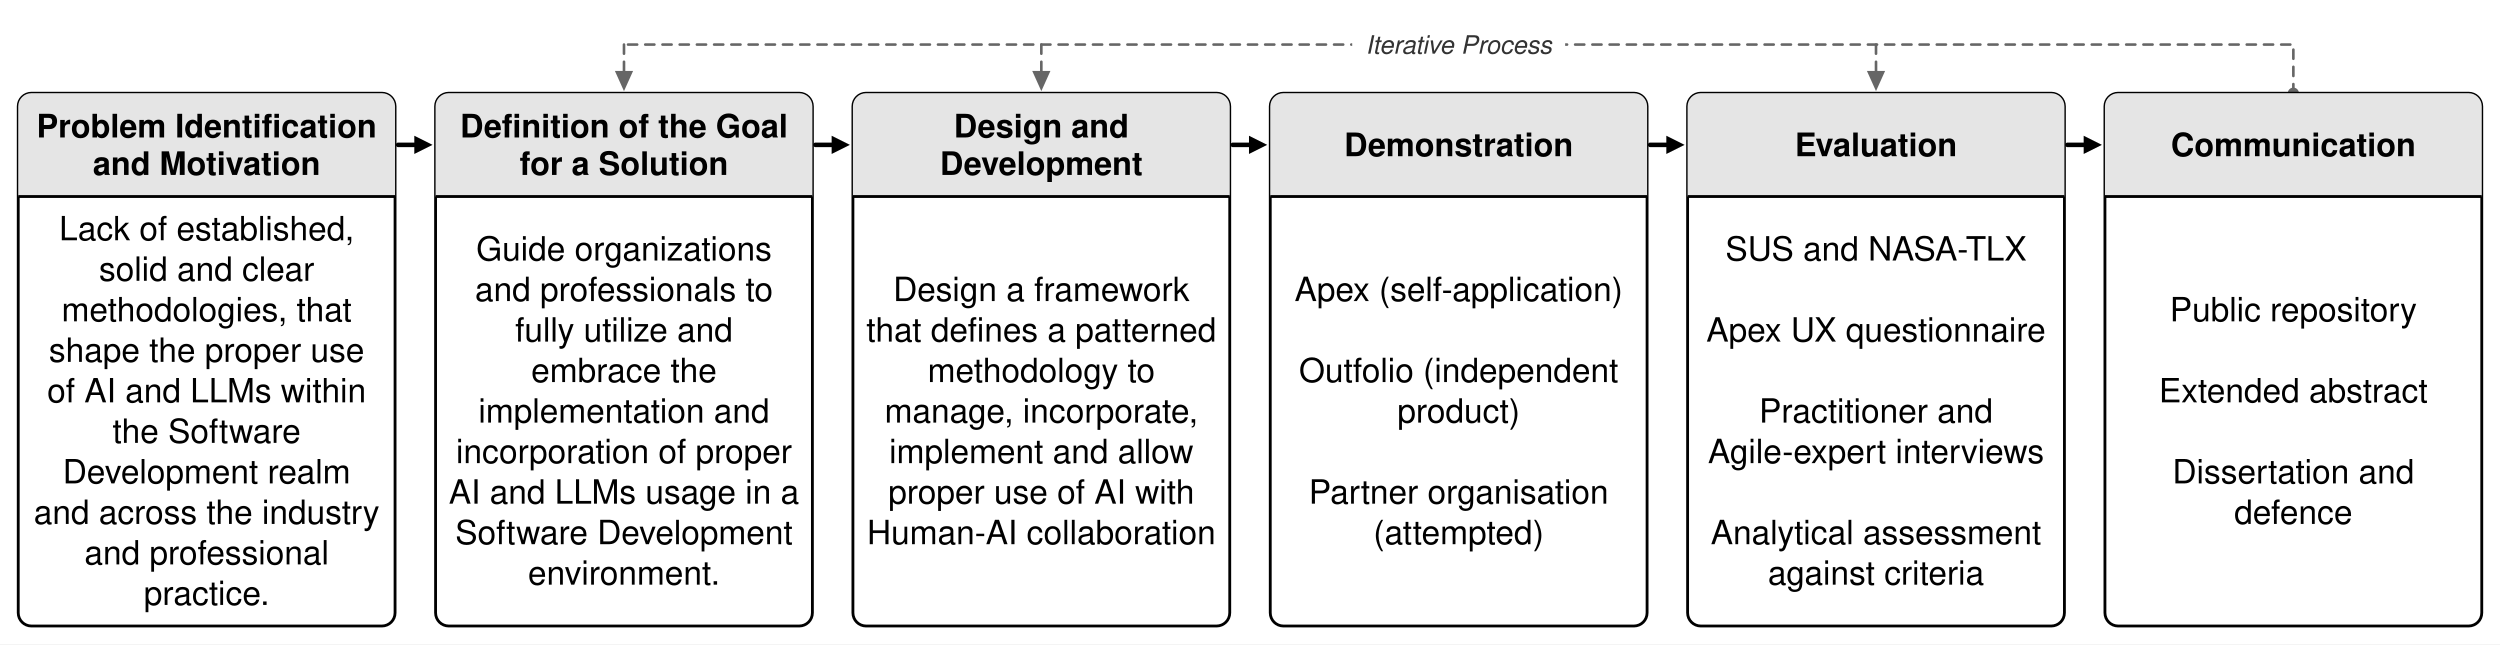
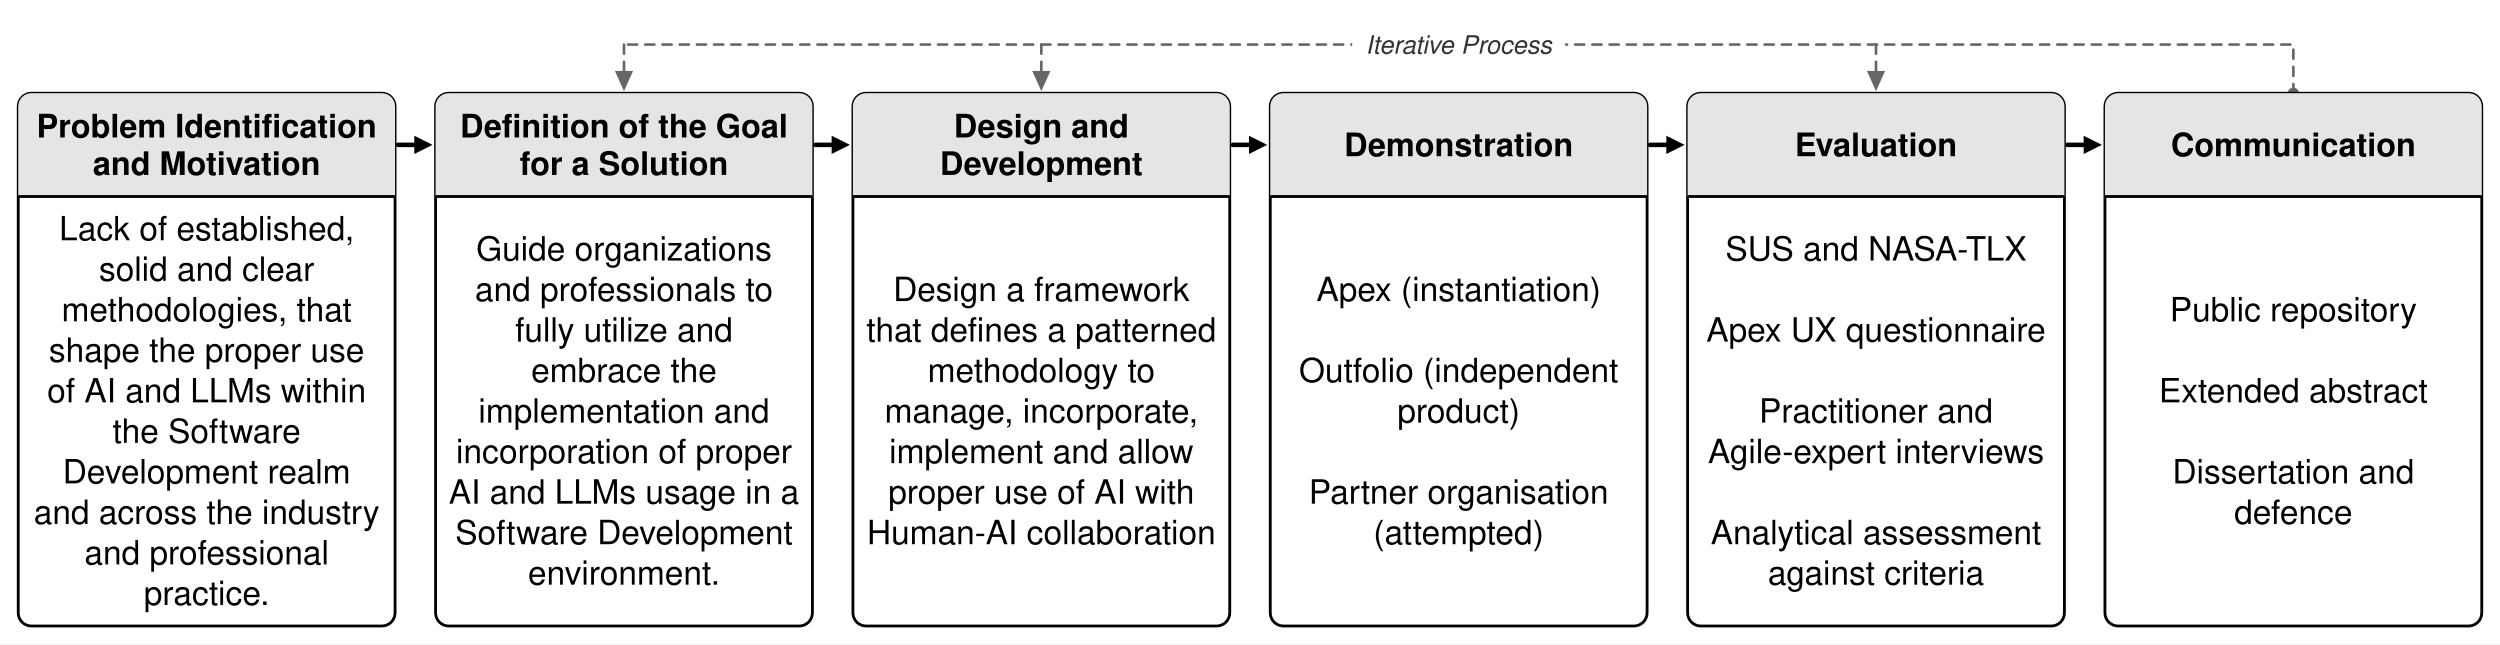
<svg xmlns="http://www.w3.org/2000/svg" viewBox="0 0 2468 636" width="2468" height="636">
  <rect x="0" y="0" width="2468" height="636" fill="#FFFFFF" />
  <path d="M 2264.0 92.0 V 44.0 H 616.0" fill="none" stroke="#666666" stroke-width="2.6" stroke-dasharray="9 8" stroke-linecap="round" stroke-linejoin="round" />
  <circle cx="2264.0" cy="92.0" r="5.5" fill="#666666" />
  <line x1="616.0" y1="44.0" x2="616.0" y2="72.0" stroke="#666666" stroke-width="2.6" stroke-dasharray="9 8" stroke-linecap="round" />
  <polygon points="616.0,90.0 607.0,70.0 625.0,70.0" fill="#666666" />
  <line x1="1028.0" y1="44.0" x2="1028.0" y2="72.0" stroke="#666666" stroke-width="2.6" stroke-dasharray="9 8" stroke-linecap="round" />
  <polygon points="1028.0,90.0 1019.0,70.0 1037.0,70.0" fill="#666666" />
  <line x1="1852.0" y1="44.0" x2="1852.0" y2="72.0" stroke="#666666" stroke-width="2.6" stroke-dasharray="9 8" stroke-linecap="round" />
  <polygon points="1852.0,90.0 1843.0,70.0 1861.0,70.0" fill="#666666" />
  <rect x="1334.9" y="26.0" width="210.2" height="36" rx="6" fill="#FFFFFF" />
  <text x="1440.0" y="53.0" font-family="Helvetica, Arial, 'Liberation Sans', sans-serif" font-size="25" font-style="italic" fill="#333333" text-anchor="middle">Iterative Process</text>
  <line x1="393.0" y1="143.0" x2="409.0" y2="143.0" stroke="#000000" stroke-width="4.5" stroke-linecap="round" />
  <polygon points="427.0,143.0 409.0,134.0 409.0,152.0" fill="#000000" />
  <line x1="805.0" y1="143.0" x2="821.0" y2="143.0" stroke="#000000" stroke-width="4.5" stroke-linecap="round" />
  <polygon points="839.0,143.0 821.0,134.0 821.0,152.0" fill="#000000" />
  <line x1="1217.0" y1="143.0" x2="1233.0" y2="143.0" stroke="#000000" stroke-width="4.5" stroke-linecap="round" />
  <polygon points="1251.0,143.0 1233.0,134.0 1233.0,152.0" fill="#000000" />
  <line x1="1629.0" y1="143.0" x2="1645.0" y2="143.0" stroke="#000000" stroke-width="4.5" stroke-linecap="round" />
  <polygon points="1663.0,143.0 1645.0,134.0 1645.0,152.0" fill="#000000" />
  <line x1="2041.0" y1="143.0" x2="2057.0" y2="143.0" stroke="#000000" stroke-width="4.5" stroke-linecap="round" />
  <polygon points="2075.0,143.0 2057.0,134.0 2057.0,152.0" fill="#000000" />
  <rect x="18" y="92" width="372" height="526" rx="13" fill="#FFFFFF" stroke="#000000" stroke-width="2.8" />
  <path d="M 18 194 V 105 a 13 13 0 0 1 13 -13 H 377 a 13 13 0 0 1 13 13 V 194 Z" fill="#E5E5E5" />
  <line x1="18" y1="194" x2="390" y2="194" stroke="#000000" stroke-width="2.8" />
  <text x="204.0" y="135.7" font-family="Helvetica, Arial, 'Liberation Sans', sans-serif" font-size="32" font-weight="bold" fill="#000000" text-anchor="middle">Problem Identification</text>
  <text x="204.0" y="172.7" font-family="Helvetica, Arial, 'Liberation Sans', sans-serif" font-size="32" font-weight="bold" fill="#000000" text-anchor="middle">and Motivation</text>
  <text x="204.0" y="237.2" font-family="Helvetica, Arial, 'Liberation Sans', sans-serif" font-size="33" fill="#000000" text-anchor="middle">Lack of established,</text>
  <text x="204.0" y="277.2" font-family="Helvetica, Arial, 'Liberation Sans', sans-serif" font-size="33" fill="#000000" text-anchor="middle">solid and clear</text>
  <text x="204.0" y="317.2" font-family="Helvetica, Arial, 'Liberation Sans', sans-serif" font-size="33" fill="#000000" text-anchor="middle">methodologies, that</text>
  <text x="204.0" y="357.2" font-family="Helvetica, Arial, 'Liberation Sans', sans-serif" font-size="33" fill="#000000" text-anchor="middle">shape the proper use</text>
  <text x="204.0" y="397.2" font-family="Helvetica, Arial, 'Liberation Sans', sans-serif" font-size="33" fill="#000000" text-anchor="middle">of AI and LLMs within</text>
  <text x="204.0" y="437.2" font-family="Helvetica, Arial, 'Liberation Sans', sans-serif" font-size="33" fill="#000000" text-anchor="middle">the Software</text>
  <text x="204.0" y="477.2" font-family="Helvetica, Arial, 'Liberation Sans', sans-serif" font-size="33" fill="#000000" text-anchor="middle">Development realm</text>
  <text x="204.0" y="517.2" font-family="Helvetica, Arial, 'Liberation Sans', sans-serif" font-size="33" fill="#000000" text-anchor="middle">and across the industry</text>
  <text x="204.0" y="557.2" font-family="Helvetica, Arial, 'Liberation Sans', sans-serif" font-size="33" fill="#000000" text-anchor="middle">and professional</text>
  <text x="204.0" y="597.2" font-family="Helvetica, Arial, 'Liberation Sans', sans-serif" font-size="33" fill="#000000" text-anchor="middle">practice.</text>
  <rect x="430" y="92" width="372" height="526" rx="13" fill="#FFFFFF" stroke="#000000" stroke-width="2.8" />
  <path d="M 430 194 V 105 a 13 13 0 0 1 13 -13 H 789 a 13 13 0 0 1 13 13 V 194 Z" fill="#E5E5E5" />
  <line x1="430" y1="194" x2="802" y2="194" stroke="#000000" stroke-width="2.8" />
  <text x="616.0" y="135.7" font-family="Helvetica, Arial, 'Liberation Sans', sans-serif" font-size="32" font-weight="bold" fill="#000000" text-anchor="middle">Definition of the Goal</text>
  <text x="616.0" y="172.7" font-family="Helvetica, Arial, 'Liberation Sans', sans-serif" font-size="32" font-weight="bold" fill="#000000" text-anchor="middle">for a Solution</text>
  <text x="616.0" y="257.2" font-family="Helvetica, Arial, 'Liberation Sans', sans-serif" font-size="33" fill="#000000" text-anchor="middle">Guide organizations</text>
  <text x="616.0" y="297.2" font-family="Helvetica, Arial, 'Liberation Sans', sans-serif" font-size="33" fill="#000000" text-anchor="middle">and professionals to</text>
  <text x="616.0" y="337.2" font-family="Helvetica, Arial, 'Liberation Sans', sans-serif" font-size="33" fill="#000000" text-anchor="middle">fully utilize and</text>
  <text x="616.0" y="377.2" font-family="Helvetica, Arial, 'Liberation Sans', sans-serif" font-size="33" fill="#000000" text-anchor="middle">embrace the</text>
  <text x="616.0" y="417.2" font-family="Helvetica, Arial, 'Liberation Sans', sans-serif" font-size="33" fill="#000000" text-anchor="middle">implementation and</text>
  <text x="616.0" y="457.2" font-family="Helvetica, Arial, 'Liberation Sans', sans-serif" font-size="33" fill="#000000" text-anchor="middle">incorporation of proper</text>
  <text x="616.0" y="497.2" font-family="Helvetica, Arial, 'Liberation Sans', sans-serif" font-size="33" fill="#000000" text-anchor="middle">AI and LLMs usage in a</text>
  <text x="616.0" y="537.2" font-family="Helvetica, Arial, 'Liberation Sans', sans-serif" font-size="33" fill="#000000" text-anchor="middle">Software Development</text>
  <text x="616.0" y="577.2" font-family="Helvetica, Arial, 'Liberation Sans', sans-serif" font-size="33" fill="#000000" text-anchor="middle">environment.</text>
  <rect x="842" y="92" width="372" height="526" rx="13" fill="#FFFFFF" stroke="#000000" stroke-width="2.8" />
  <path d="M 842 194 V 105 a 13 13 0 0 1 13 -13 H 1201 a 13 13 0 0 1 13 13 V 194 Z" fill="#E5E5E5" />
  <line x1="842" y1="194" x2="1214" y2="194" stroke="#000000" stroke-width="2.8" />
  <text x="1028.0" y="135.7" font-family="Helvetica, Arial, 'Liberation Sans', sans-serif" font-size="32" font-weight="bold" fill="#000000" text-anchor="middle">Design and</text>
  <text x="1028.0" y="172.7" font-family="Helvetica, Arial, 'Liberation Sans', sans-serif" font-size="32" font-weight="bold" fill="#000000" text-anchor="middle">Development</text>
  <text x="1028.0" y="297.2" font-family="Helvetica, Arial, 'Liberation Sans', sans-serif" font-size="33" fill="#000000" text-anchor="middle">Design a framework</text>
  <text x="1028.0" y="337.2" font-family="Helvetica, Arial, 'Liberation Sans', sans-serif" font-size="33" fill="#000000" text-anchor="middle">that defines a patterned</text>
  <text x="1028.0" y="377.2" font-family="Helvetica, Arial, 'Liberation Sans', sans-serif" font-size="33" fill="#000000" text-anchor="middle">methodology to</text>
  <text x="1028.0" y="417.2" font-family="Helvetica, Arial, 'Liberation Sans', sans-serif" font-size="33" fill="#000000" text-anchor="middle">manage, incorporate,</text>
  <text x="1028.0" y="457.2" font-family="Helvetica, Arial, 'Liberation Sans', sans-serif" font-size="33" fill="#000000" text-anchor="middle">implement and allow</text>
  <text x="1028.0" y="497.2" font-family="Helvetica, Arial, 'Liberation Sans', sans-serif" font-size="33" fill="#000000" text-anchor="middle">proper use of AI with</text>
  <text x="1028.0" y="537.2" font-family="Helvetica, Arial, 'Liberation Sans', sans-serif" font-size="33" fill="#000000" text-anchor="middle">Human-AI collaboration</text>
  <rect x="1254" y="92" width="372" height="526" rx="13" fill="#FFFFFF" stroke="#000000" stroke-width="2.8" />
  <path d="M 1254 194 V 105 a 13 13 0 0 1 13 -13 H 1613 a 13 13 0 0 1 13 13 V 194 Z" fill="#E5E5E5" />
  <line x1="1254" y1="194" x2="1626" y2="194" stroke="#000000" stroke-width="2.8" />
  <text x="1440.0" y="154.2" font-family="Helvetica, Arial, 'Liberation Sans', sans-serif" font-size="32" font-weight="bold" fill="#000000" text-anchor="middle">Demonstration</text>
-   <text x="1440.0" y="297.2" font-family="Helvetica, Arial, 'Liberation Sans', sans-serif" font-size="33" fill="#000000" text-anchor="middle">Apex (self-application)</text>
+   <text x="1440.0" y="297.2" font-family="Helvetica, Arial, 'Liberation Sans', sans-serif" font-size="33" fill="#000000" text-anchor="middle">Apex (instantiation)</text>
  <text x="1440.0" y="377.2" font-family="Helvetica, Arial, 'Liberation Sans', sans-serif" font-size="33" fill="#000000" text-anchor="middle">Outfolio (independent</text>
  <text x="1440.0" y="417.2" font-family="Helvetica, Arial, 'Liberation Sans', sans-serif" font-size="33" fill="#000000" text-anchor="middle">product)</text>
  <text x="1440.0" y="497.2" font-family="Helvetica, Arial, 'Liberation Sans', sans-serif" font-size="33" fill="#000000" text-anchor="middle">Partner organisation</text>
  <text x="1440.0" y="537.2" font-family="Helvetica, Arial, 'Liberation Sans', sans-serif" font-size="33" fill="#000000" text-anchor="middle">(attempted)</text>
  <rect x="1666" y="92" width="372" height="526" rx="13" fill="#FFFFFF" stroke="#000000" stroke-width="2.8" />
  <path d="M 1666 194 V 105 a 13 13 0 0 1 13 -13 H 2025 a 13 13 0 0 1 13 13 V 194 Z" fill="#E5E5E5" />
  <line x1="1666" y1="194" x2="2038" y2="194" stroke="#000000" stroke-width="2.8" />
  <text x="1852.0" y="154.2" font-family="Helvetica, Arial, 'Liberation Sans', sans-serif" font-size="32" font-weight="bold" fill="#000000" text-anchor="middle">Evaluation</text>
  <text x="1852.0" y="257.2" font-family="Helvetica, Arial, 'Liberation Sans', sans-serif" font-size="33" fill="#000000" text-anchor="middle">SUS and NASA-TLX</text>
  <text x="1852.0" y="337.2" font-family="Helvetica, Arial, 'Liberation Sans', sans-serif" font-size="33" fill="#000000" text-anchor="middle">Apex UX questionnaire</text>
  <text x="1852.0" y="417.2" font-family="Helvetica, Arial, 'Liberation Sans', sans-serif" font-size="33" fill="#000000" text-anchor="middle">Practitioner and</text>
  <text x="1852.0" y="457.2" font-family="Helvetica, Arial, 'Liberation Sans', sans-serif" font-size="33" fill="#000000" text-anchor="middle">Agile-expert interviews</text>
  <text x="1852.0" y="537.2" font-family="Helvetica, Arial, 'Liberation Sans', sans-serif" font-size="33" fill="#000000" text-anchor="middle">Analytical assessment</text>
  <text x="1852.0" y="577.2" font-family="Helvetica, Arial, 'Liberation Sans', sans-serif" font-size="33" fill="#000000" text-anchor="middle">against criteria</text>
  <rect x="2078" y="92" width="372" height="526" rx="13" fill="#FFFFFF" stroke="#000000" stroke-width="2.8" />
  <path d="M 2078 194 V 105 a 13 13 0 0 1 13 -13 H 2437 a 13 13 0 0 1 13 13 V 194 Z" fill="#E5E5E5" />
  <line x1="2078" y1="194" x2="2450" y2="194" stroke="#000000" stroke-width="2.8" />
  <text x="2264.0" y="154.2" font-family="Helvetica, Arial, 'Liberation Sans', sans-serif" font-size="32" font-weight="bold" fill="#000000" text-anchor="middle">Communication</text>
  <text x="2264.0" y="317.2" font-family="Helvetica, Arial, 'Liberation Sans', sans-serif" font-size="33" fill="#000000" text-anchor="middle">Public repository</text>
  <text x="2264.0" y="397.2" font-family="Helvetica, Arial, 'Liberation Sans', sans-serif" font-size="33" fill="#000000" text-anchor="middle">Extended abstract</text>
  <text x="2264.0" y="477.2" font-family="Helvetica, Arial, 'Liberation Sans', sans-serif" font-size="33" fill="#000000" text-anchor="middle">Dissertation and</text>
  <text x="2264.0" y="517.2" font-family="Helvetica, Arial, 'Liberation Sans', sans-serif" font-size="33" fill="#000000" text-anchor="middle">defence</text>
</svg>
